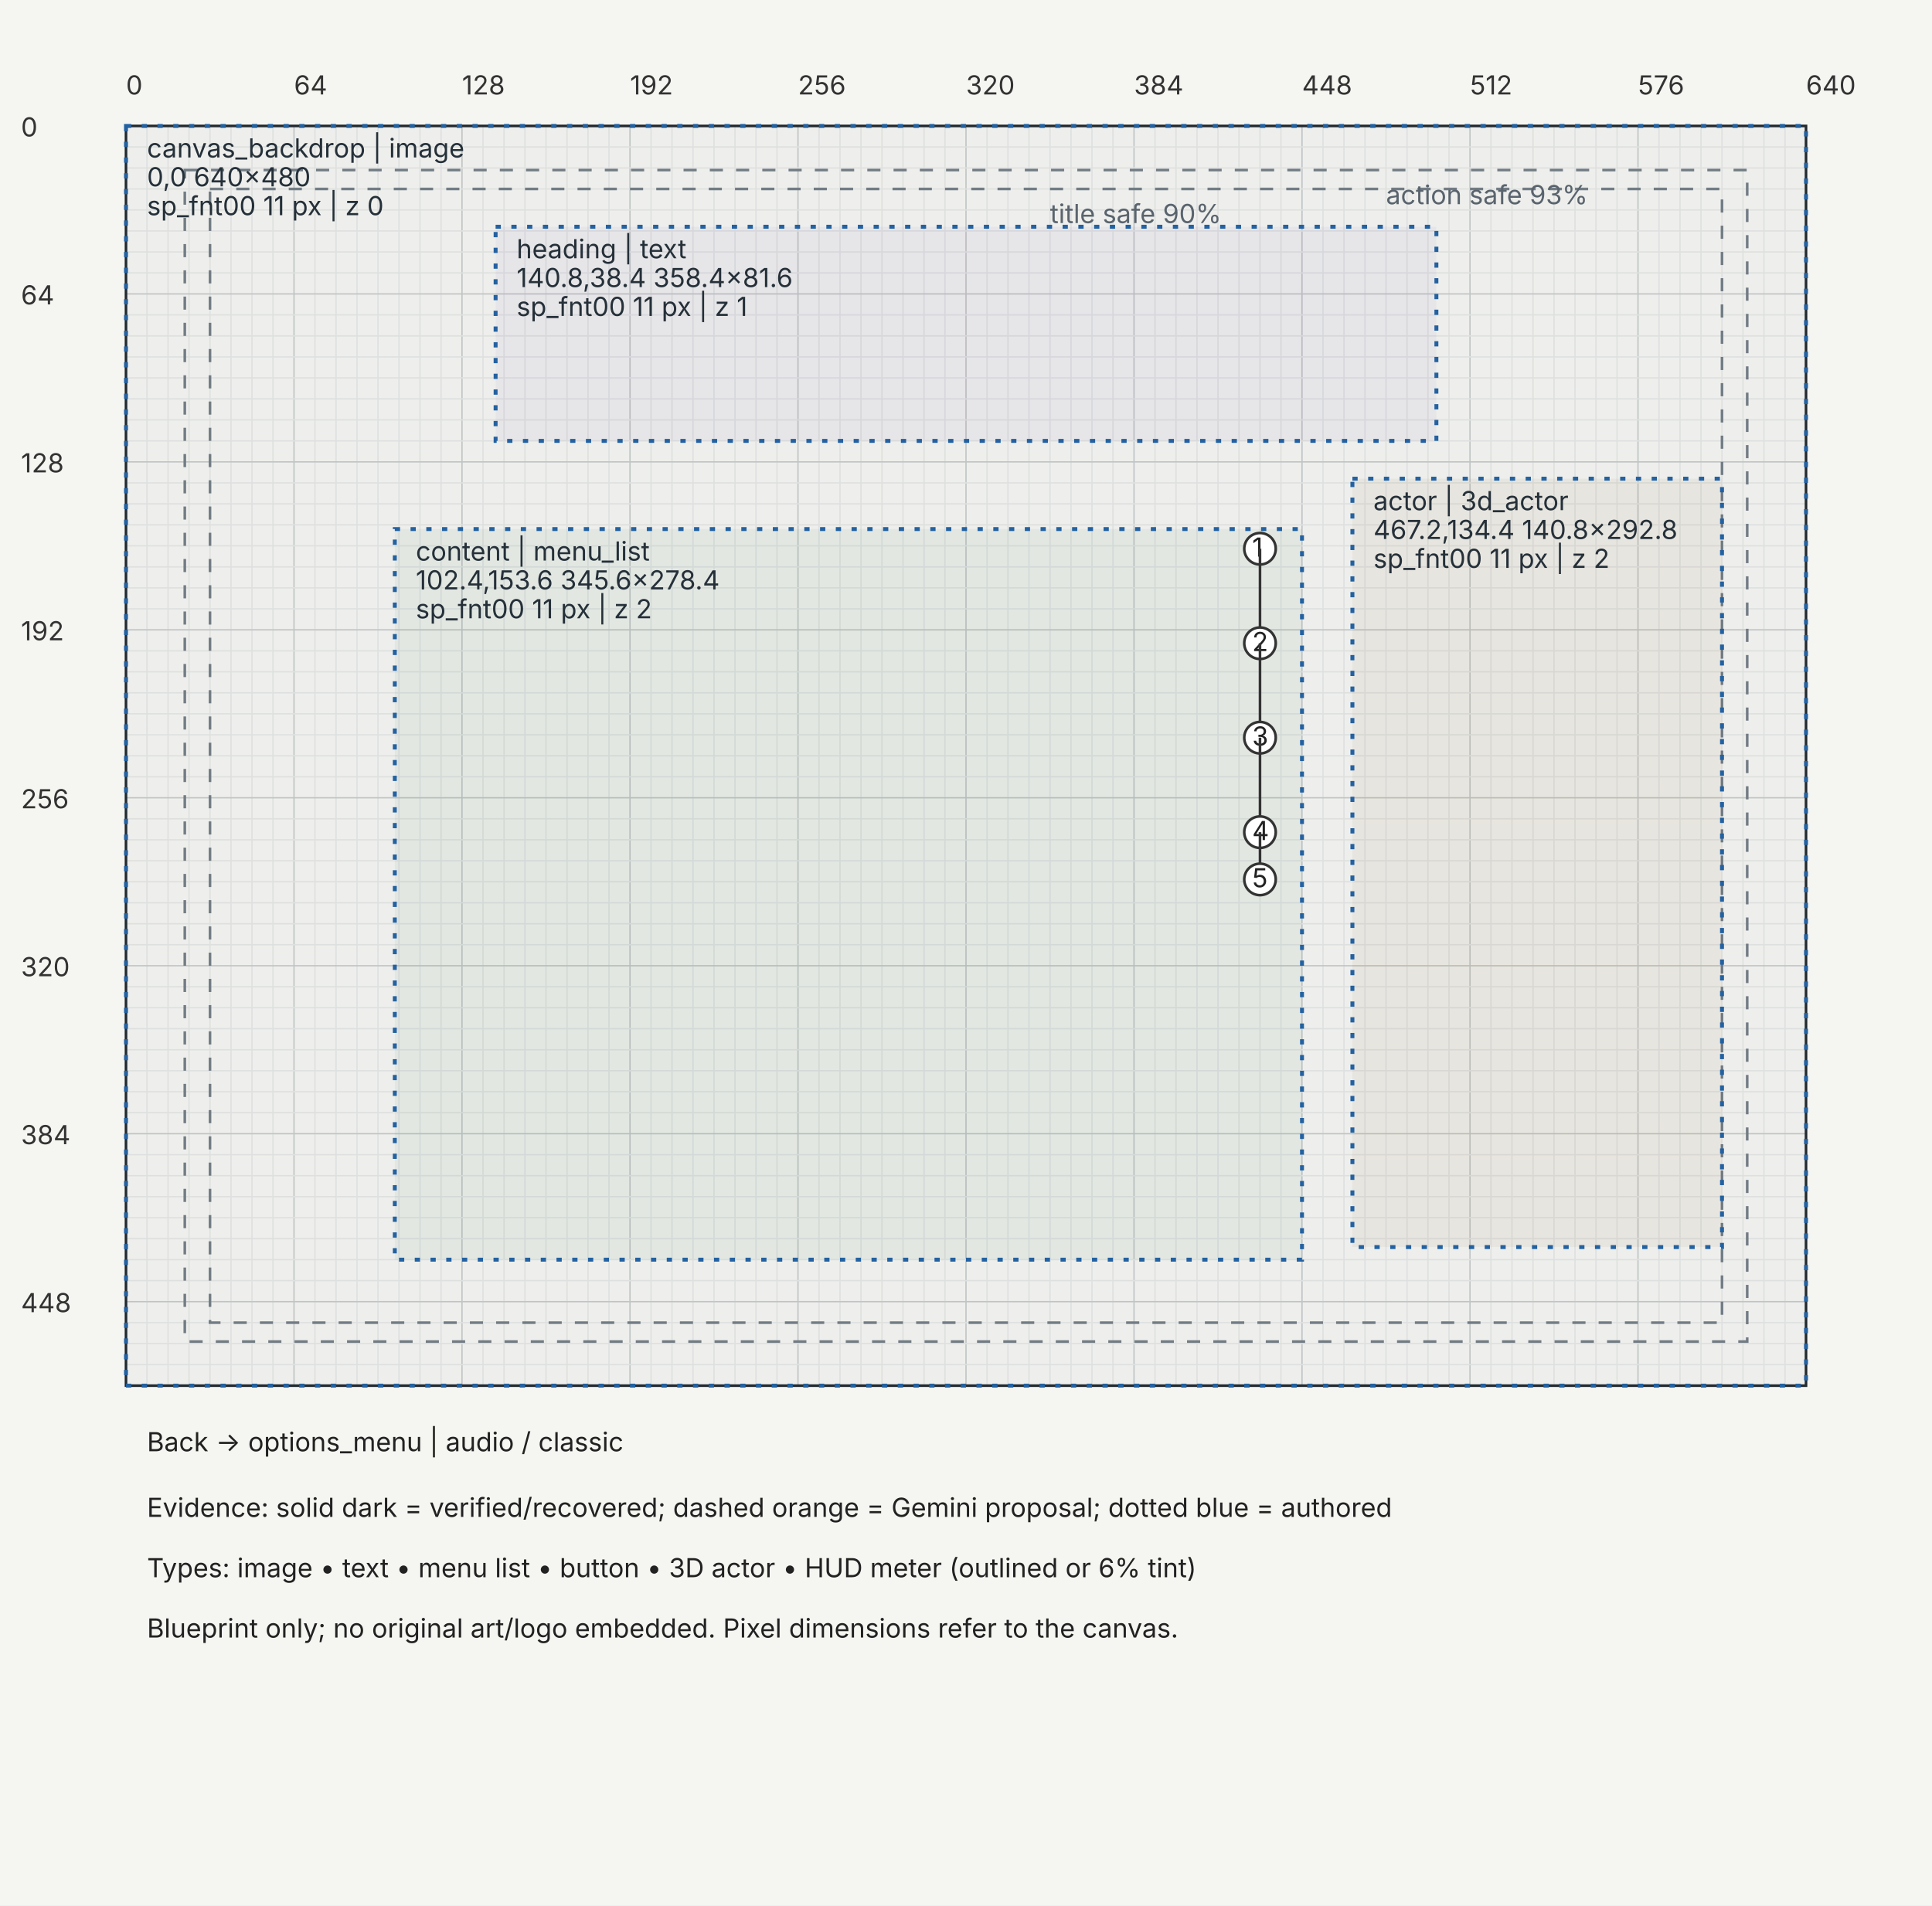
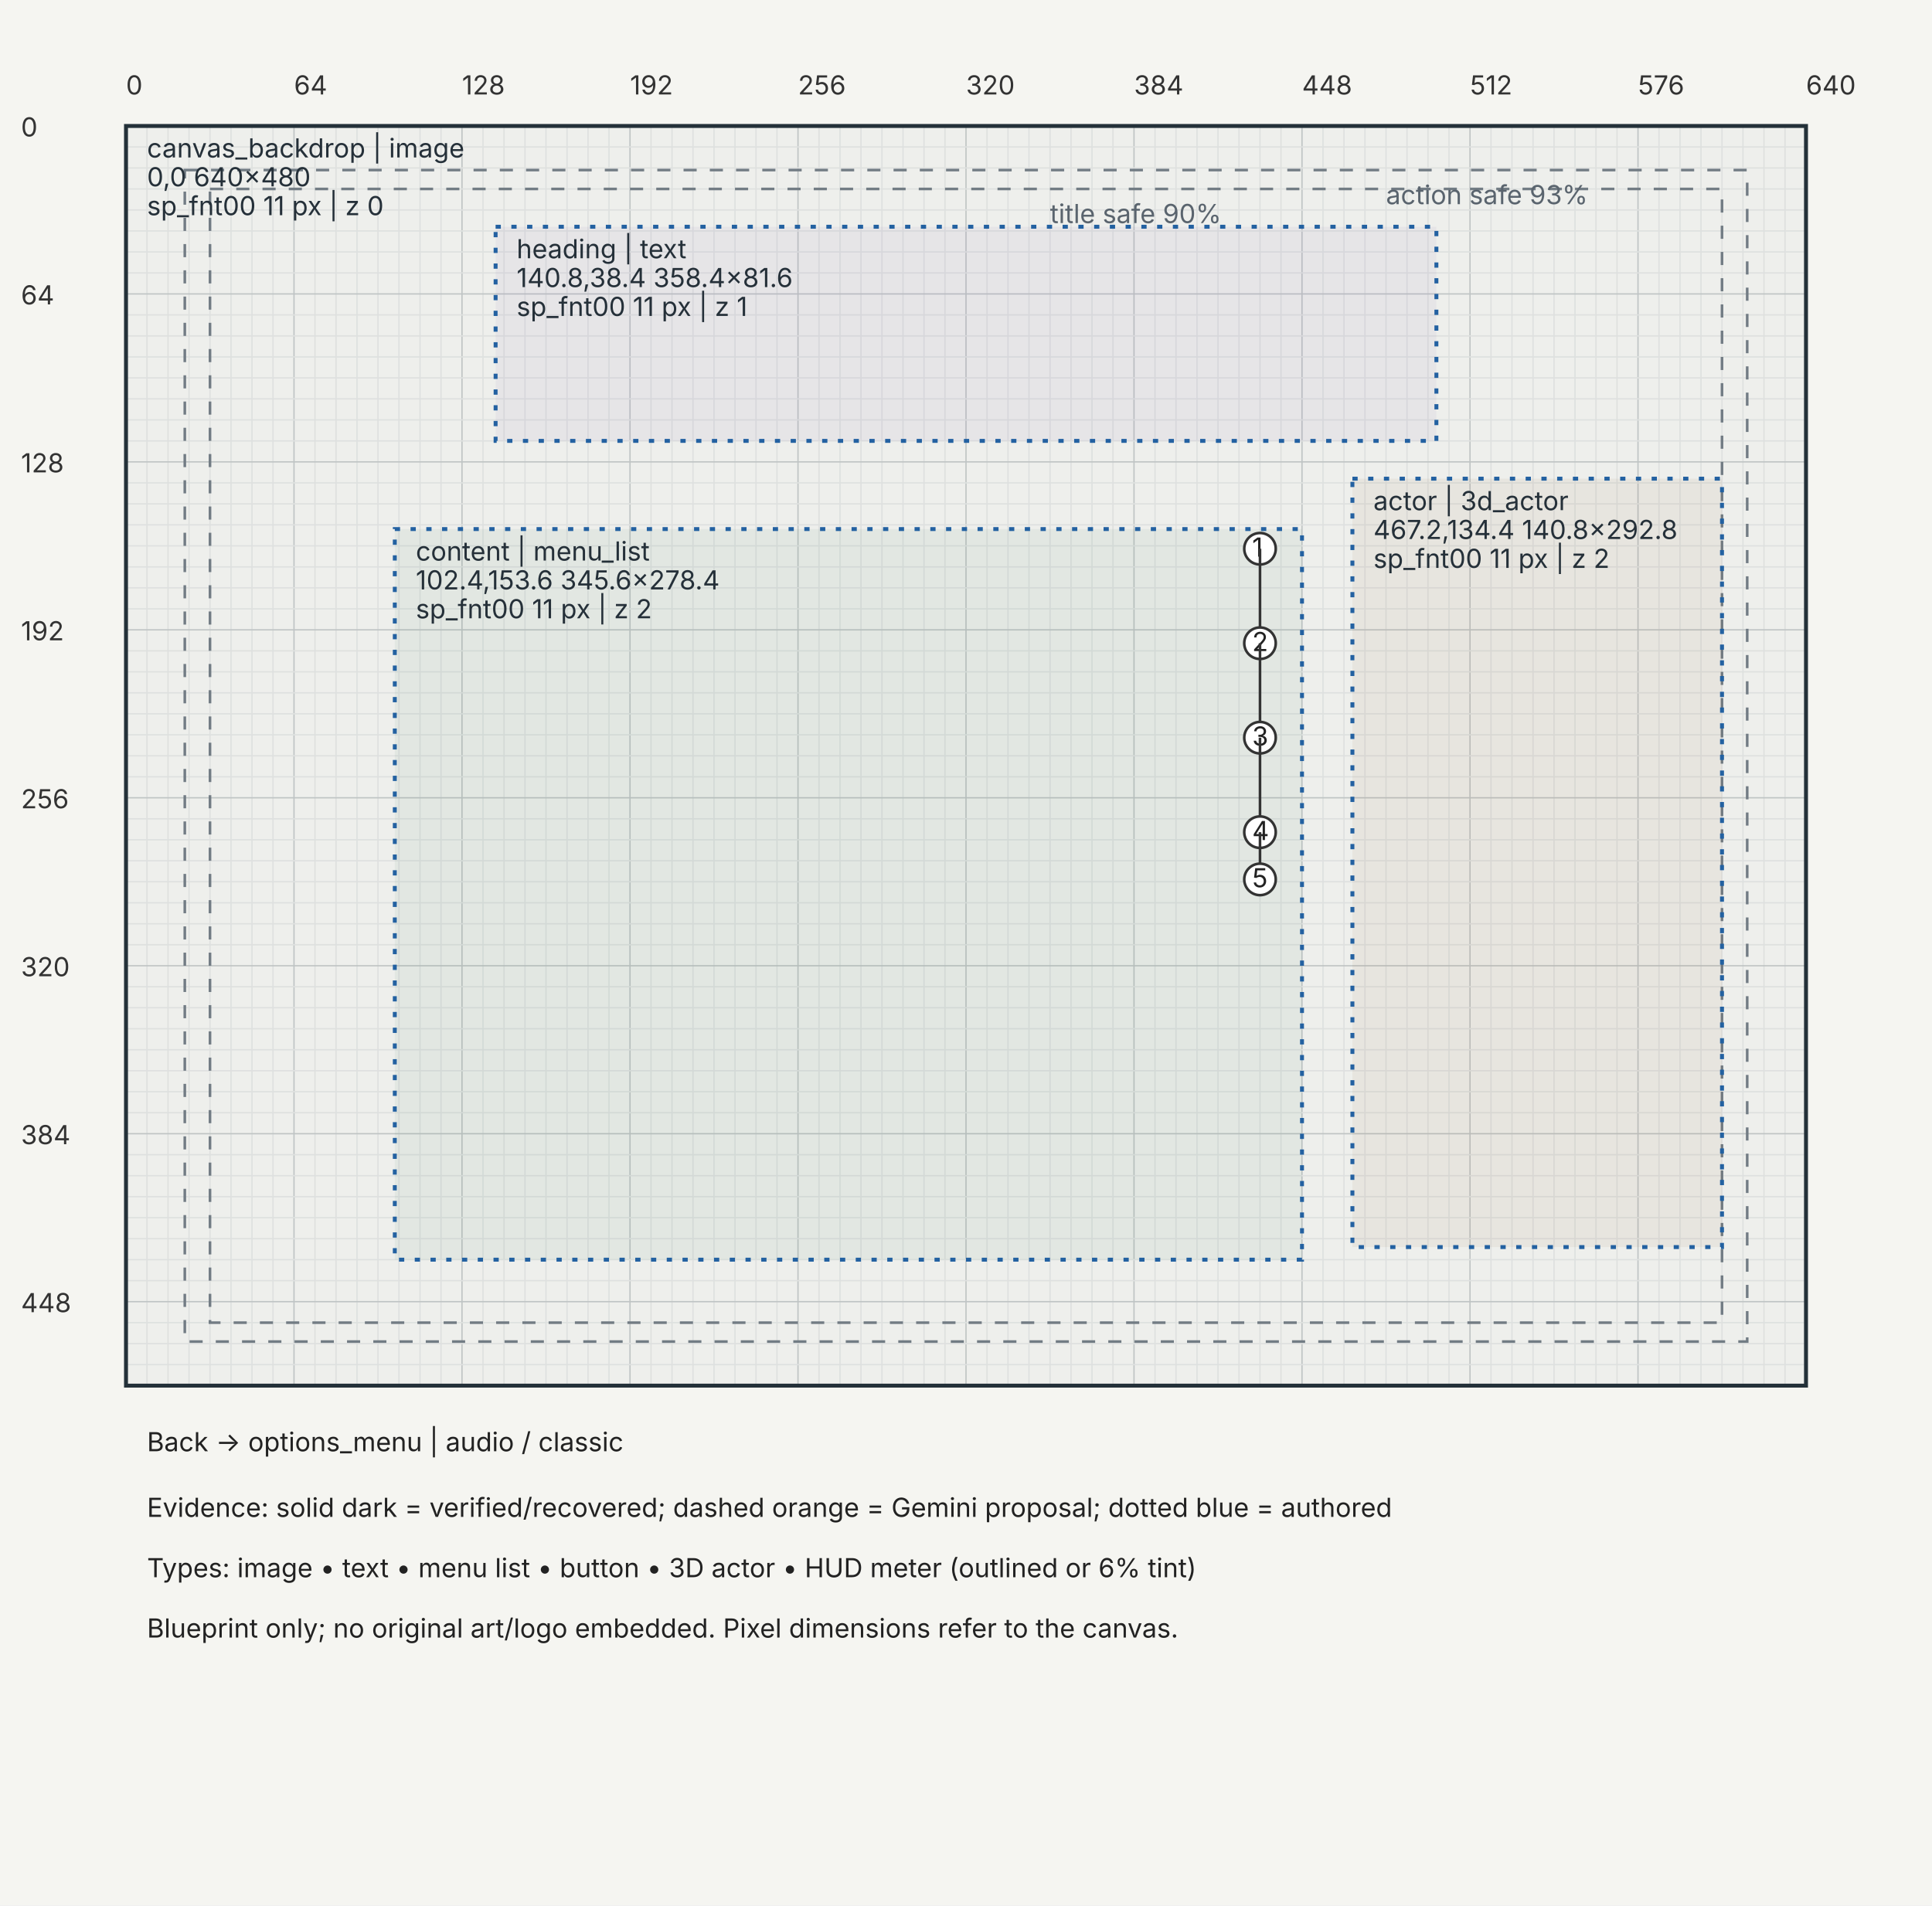
<svg xmlns="http://www.w3.org/2000/svg" width="736" height="726" viewBox="0 0 736 726">
  <rect width="100%" height="100%" fill="#f5f5f1" />
  <defs>
    <marker id="arrow" markerWidth="6" markerHeight="6" refX="5" refY="3" orient="auto">
      <path d="M0,0 L6,3 L0,6" fill="#333" />
    </marker>
  </defs>
  <g transform="translate(48,48)" font-family="Segoe UI,Inter,sans-serif" font-size="10">
    <path d="M0,0 V480" stroke="#c4c8c7" stroke-width="0.5" />
    <path d="M8,0 V480" stroke="#e4e6e3" stroke-width="0.5" />
    <path d="M16,0 V480" stroke="#e4e6e3" stroke-width="0.5" />
    <path d="M24,0 V480" stroke="#e4e6e3" stroke-width="0.5" />
    <path d="M32,0 V480" stroke="#e4e6e3" stroke-width="0.5" />
    <path d="M40,0 V480" stroke="#e4e6e3" stroke-width="0.5" />
    <path d="M48,0 V480" stroke="#e4e6e3" stroke-width="0.5" />
    <path d="M56,0 V480" stroke="#e4e6e3" stroke-width="0.5" />
    <path d="M64,0 V480" stroke="#c4c8c7" stroke-width="0.5" />
    <path d="M72,0 V480" stroke="#e4e6e3" stroke-width="0.5" />
    <path d="M80,0 V480" stroke="#e4e6e3" stroke-width="0.5" />
    <path d="M88,0 V480" stroke="#e4e6e3" stroke-width="0.5" />
    <path d="M96,0 V480" stroke="#e4e6e3" stroke-width="0.5" />
    <path d="M104,0 V480" stroke="#e4e6e3" stroke-width="0.5" />
    <path d="M112,0 V480" stroke="#e4e6e3" stroke-width="0.5" />
    <path d="M120,0 V480" stroke="#e4e6e3" stroke-width="0.5" />
    <path d="M128,0 V480" stroke="#c4c8c7" stroke-width="0.5" />
    <path d="M136,0 V480" stroke="#e4e6e3" stroke-width="0.5" />
    <path d="M144,0 V480" stroke="#e4e6e3" stroke-width="0.5" />
    <path d="M152,0 V480" stroke="#e4e6e3" stroke-width="0.5" />
    <path d="M160,0 V480" stroke="#e4e6e3" stroke-width="0.5" />
    <path d="M168,0 V480" stroke="#e4e6e3" stroke-width="0.5" />
    <path d="M176,0 V480" stroke="#e4e6e3" stroke-width="0.5" />
    <path d="M184,0 V480" stroke="#e4e6e3" stroke-width="0.5" />
    <path d="M192,0 V480" stroke="#c4c8c7" stroke-width="0.5" />
    <path d="M200,0 V480" stroke="#e4e6e3" stroke-width="0.5" />
    <path d="M208,0 V480" stroke="#e4e6e3" stroke-width="0.5" />
    <path d="M216,0 V480" stroke="#e4e6e3" stroke-width="0.5" />
    <path d="M224,0 V480" stroke="#e4e6e3" stroke-width="0.5" />
    <path d="M232,0 V480" stroke="#e4e6e3" stroke-width="0.5" />
    <path d="M240,0 V480" stroke="#e4e6e3" stroke-width="0.5" />
    <path d="M248,0 V480" stroke="#e4e6e3" stroke-width="0.5" />
    <path d="M256,0 V480" stroke="#c4c8c7" stroke-width="0.5" />
    <path d="M264,0 V480" stroke="#e4e6e3" stroke-width="0.5" />
    <path d="M272,0 V480" stroke="#e4e6e3" stroke-width="0.5" />
    <path d="M280,0 V480" stroke="#e4e6e3" stroke-width="0.5" />
    <path d="M288,0 V480" stroke="#e4e6e3" stroke-width="0.5" />
    <path d="M296,0 V480" stroke="#e4e6e3" stroke-width="0.5" />
    <path d="M304,0 V480" stroke="#e4e6e3" stroke-width="0.5" />
    <path d="M312,0 V480" stroke="#e4e6e3" stroke-width="0.5" />
    <path d="M320,0 V480" stroke="#c4c8c7" stroke-width="0.5" />
    <path d="M328,0 V480" stroke="#e4e6e3" stroke-width="0.5" />
    <path d="M336,0 V480" stroke="#e4e6e3" stroke-width="0.5" />
    <path d="M344,0 V480" stroke="#e4e6e3" stroke-width="0.5" />
    <path d="M352,0 V480" stroke="#e4e6e3" stroke-width="0.5" />
    <path d="M360,0 V480" stroke="#e4e6e3" stroke-width="0.5" />
    <path d="M368,0 V480" stroke="#e4e6e3" stroke-width="0.5" />
    <path d="M376,0 V480" stroke="#e4e6e3" stroke-width="0.5" />
    <path d="M384,0 V480" stroke="#c4c8c7" stroke-width="0.5" />
    <path d="M392,0 V480" stroke="#e4e6e3" stroke-width="0.5" />
    <path d="M400,0 V480" stroke="#e4e6e3" stroke-width="0.5" />
    <path d="M408,0 V480" stroke="#e4e6e3" stroke-width="0.5" />
    <path d="M416,0 V480" stroke="#e4e6e3" stroke-width="0.5" />
    <path d="M424,0 V480" stroke="#e4e6e3" stroke-width="0.5" />
    <path d="M432,0 V480" stroke="#e4e6e3" stroke-width="0.5" />
    <path d="M440,0 V480" stroke="#e4e6e3" stroke-width="0.5" />
    <path d="M448,0 V480" stroke="#c4c8c7" stroke-width="0.5" />
    <path d="M456,0 V480" stroke="#e4e6e3" stroke-width="0.5" />
    <path d="M464,0 V480" stroke="#e4e6e3" stroke-width="0.5" />
    <path d="M472,0 V480" stroke="#e4e6e3" stroke-width="0.5" />
    <path d="M480,0 V480" stroke="#e4e6e3" stroke-width="0.5" />
    <path d="M488,0 V480" stroke="#e4e6e3" stroke-width="0.5" />
    <path d="M496,0 V480" stroke="#e4e6e3" stroke-width="0.5" />
    <path d="M504,0 V480" stroke="#e4e6e3" stroke-width="0.5" />
    <path d="M512,0 V480" stroke="#c4c8c7" stroke-width="0.5" />
    <path d="M520,0 V480" stroke="#e4e6e3" stroke-width="0.5" />
    <path d="M528,0 V480" stroke="#e4e6e3" stroke-width="0.5" />
    <path d="M536,0 V480" stroke="#e4e6e3" stroke-width="0.5" />
    <path d="M544,0 V480" stroke="#e4e6e3" stroke-width="0.5" />
    <path d="M552,0 V480" stroke="#e4e6e3" stroke-width="0.5" />
    <path d="M560,0 V480" stroke="#e4e6e3" stroke-width="0.5" />
    <path d="M568,0 V480" stroke="#e4e6e3" stroke-width="0.5" />
    <path d="M576,0 V480" stroke="#c4c8c7" stroke-width="0.5" />
    <path d="M584,0 V480" stroke="#e4e6e3" stroke-width="0.5" />
    <path d="M592,0 V480" stroke="#e4e6e3" stroke-width="0.5" />
    <path d="M600,0 V480" stroke="#e4e6e3" stroke-width="0.5" />
    <path d="M608,0 V480" stroke="#e4e6e3" stroke-width="0.5" />
    <path d="M616,0 V480" stroke="#e4e6e3" stroke-width="0.5" />
    <path d="M624,0 V480" stroke="#e4e6e3" stroke-width="0.5" />
    <path d="M632,0 V480" stroke="#e4e6e3" stroke-width="0.5" />
    <path d="M640,0 V480" stroke="#c4c8c7" stroke-width="0.5" />
    <path d="M0,0 H640" stroke="#c4c8c7" stroke-width="0.5" />
    <path d="M0,8 H640" stroke="#e4e6e3" stroke-width="0.5" />
    <path d="M0,16 H640" stroke="#e4e6e3" stroke-width="0.5" />
    <path d="M0,24 H640" stroke="#e4e6e3" stroke-width="0.5" />
    <path d="M0,32 H640" stroke="#e4e6e3" stroke-width="0.5" />
    <path d="M0,40 H640" stroke="#e4e6e3" stroke-width="0.5" />
    <path d="M0,48 H640" stroke="#e4e6e3" stroke-width="0.5" />
    <path d="M0,56 H640" stroke="#e4e6e3" stroke-width="0.5" />
    <path d="M0,64 H640" stroke="#c4c8c7" stroke-width="0.5" />
    <path d="M0,72 H640" stroke="#e4e6e3" stroke-width="0.5" />
    <path d="M0,80 H640" stroke="#e4e6e3" stroke-width="0.5" />
    <path d="M0,88 H640" stroke="#e4e6e3" stroke-width="0.5" />
    <path d="M0,96 H640" stroke="#e4e6e3" stroke-width="0.5" />
    <path d="M0,104 H640" stroke="#e4e6e3" stroke-width="0.5" />
    <path d="M0,112 H640" stroke="#e4e6e3" stroke-width="0.5" />
    <path d="M0,120 H640" stroke="#e4e6e3" stroke-width="0.5" />
    <path d="M0,128 H640" stroke="#c4c8c7" stroke-width="0.5" />
    <path d="M0,136 H640" stroke="#e4e6e3" stroke-width="0.5" />
    <path d="M0,144 H640" stroke="#e4e6e3" stroke-width="0.5" />
    <path d="M0,152 H640" stroke="#e4e6e3" stroke-width="0.5" />
    <path d="M0,160 H640" stroke="#e4e6e3" stroke-width="0.5" />
    <path d="M0,168 H640" stroke="#e4e6e3" stroke-width="0.5" />
    <path d="M0,176 H640" stroke="#e4e6e3" stroke-width="0.5" />
    <path d="M0,184 H640" stroke="#e4e6e3" stroke-width="0.5" />
    <path d="M0,192 H640" stroke="#c4c8c7" stroke-width="0.5" />
    <path d="M0,200 H640" stroke="#e4e6e3" stroke-width="0.5" />
    <path d="M0,208 H640" stroke="#e4e6e3" stroke-width="0.5" />
    <path d="M0,216 H640" stroke="#e4e6e3" stroke-width="0.5" />
    <path d="M0,224 H640" stroke="#e4e6e3" stroke-width="0.5" />
    <path d="M0,232 H640" stroke="#e4e6e3" stroke-width="0.5" />
    <path d="M0,240 H640" stroke="#e4e6e3" stroke-width="0.5" />
    <path d="M0,248 H640" stroke="#e4e6e3" stroke-width="0.5" />
    <path d="M0,256 H640" stroke="#c4c8c7" stroke-width="0.5" />
    <path d="M0,264 H640" stroke="#e4e6e3" stroke-width="0.5" />
    <path d="M0,272 H640" stroke="#e4e6e3" stroke-width="0.5" />
    <path d="M0,280 H640" stroke="#e4e6e3" stroke-width="0.5" />
    <path d="M0,288 H640" stroke="#e4e6e3" stroke-width="0.5" />
    <path d="M0,296 H640" stroke="#e4e6e3" stroke-width="0.5" />
    <path d="M0,304 H640" stroke="#e4e6e3" stroke-width="0.5" />
    <path d="M0,312 H640" stroke="#e4e6e3" stroke-width="0.5" />
    <path d="M0,320 H640" stroke="#c4c8c7" stroke-width="0.5" />
    <path d="M0,328 H640" stroke="#e4e6e3" stroke-width="0.5" />
    <path d="M0,336 H640" stroke="#e4e6e3" stroke-width="0.5" />
    <path d="M0,344 H640" stroke="#e4e6e3" stroke-width="0.5" />
    <path d="M0,352 H640" stroke="#e4e6e3" stroke-width="0.5" />
    <path d="M0,360 H640" stroke="#e4e6e3" stroke-width="0.5" />
    <path d="M0,368 H640" stroke="#e4e6e3" stroke-width="0.5" />
    <path d="M0,376 H640" stroke="#e4e6e3" stroke-width="0.5" />
    <path d="M0,384 H640" stroke="#c4c8c7" stroke-width="0.5" />
    <path d="M0,392 H640" stroke="#e4e6e3" stroke-width="0.5" />
    <path d="M0,400 H640" stroke="#e4e6e3" stroke-width="0.5" />
    <path d="M0,408 H640" stroke="#e4e6e3" stroke-width="0.5" />
    <path d="M0,416 H640" stroke="#e4e6e3" stroke-width="0.5" />
    <path d="M0,424 H640" stroke="#e4e6e3" stroke-width="0.5" />
    <path d="M0,432 H640" stroke="#e4e6e3" stroke-width="0.5" />
    <path d="M0,440 H640" stroke="#e4e6e3" stroke-width="0.5" />
    <path d="M0,448 H640" stroke="#c4c8c7" stroke-width="0.5" />
    <path d="M0,456 H640" stroke="#e4e6e3" stroke-width="0.5" />
    <path d="M0,464 H640" stroke="#e4e6e3" stroke-width="0.5" />
    <path d="M0,472 H640" stroke="#e4e6e3" stroke-width="0.5" />
    <path d="M0,480 H640" stroke="#e4e6e3" stroke-width="0.5" />
    <text x="0" y="-12" fill="#333">0</text>
    <text x="64" y="-12" fill="#333">64</text>
    <text x="128" y="-12" fill="#333">128</text>
    <text x="192" y="-12" fill="#333">192</text>
    <text x="256" y="-12" fill="#333">256</text>
    <text x="320" y="-12" fill="#333">320</text>
    <text x="384" y="-12" fill="#333">384</text>
    <text x="448" y="-12" fill="#333">448</text>
    <text x="512" y="-12" fill="#333">512</text>
    <text x="576" y="-12" fill="#333">576</text>
    <text x="640" y="-12" fill="#333">640</text>
    <text x="-40" y="4" fill="#333">0</text>
    <text x="-40" y="68" fill="#333">64</text>
    <text x="-40" y="132" fill="#333">128</text>
    <text x="-40" y="196" fill="#333">192</text>
    <text x="-40" y="260" fill="#333">256</text>
    <text x="-40" y="324" fill="#333">320</text>
    <text x="-40" y="388" fill="#333">384</text>
    <text x="-40" y="452" fill="#333">448</text>
    <rect width="640" height="480" fill="none" stroke="#20282e" />
    <rect x="32" y="24" width="576" height="432" fill="none" stroke="#727b83" stroke-dasharray="5 5" />
    <text x="352" y="37" fill="#58626b">title safe 90%</text>
    <rect x="22.4" y="16.8" width="595.2" height="446.4" fill="none" stroke="#727b83" stroke-dasharray="5 5" />
    <text x="480" y="29.8" fill="#58626b">action safe 93%</text>
    <g>
-       <rect x="0" y="0" width="640" height="480" fill="#7c8c97" fill-opacity="0.06" stroke="#2361a1" stroke-width="1.5" stroke-dasharray="2 4" />
+       <rect x="0" y="0" width="640" height="480" fill="#7c8c97" fill-opacity="0.06" stroke="#243139" stroke-width="1.5" stroke-dasharray="" />
      <text x="8" y="12" fill="#253039">canvas_backdrop | image</text>
      <text x="8" y="23" fill="#253039">0,0 640×480</text>
      <text x="8" y="34" fill="#253039">sp_fnt00 11 px | z 0</text>
    </g>
    <g>
      <rect x="140.8" y="38.4" width="358.4" height="81.6" fill="#6651a5" fill-opacity="0.06" stroke="#2361a1" stroke-width="1.5" stroke-dasharray="2 4" />
      <text x="148.8" y="50.4" fill="#253039">heading | text</text>
      <text x="148.8" y="61.4" fill="#253039">140.8,38.4 358.4×81.6</text>
      <text x="148.8" y="72.4" fill="#253039">sp_fnt00 11 px | z 1</text>
    </g>
    <g>
      <rect x="102.4" y="153.6" width="345.6" height="278.4" fill="#296b4f" fill-opacity="0.06" stroke="#2361a1" stroke-width="1.5" stroke-dasharray="2 4" />
      <text x="110.4" y="165.6" fill="#253039">content | menu_list</text>
      <text x="110.4" y="176.6" fill="#253039">102.4,153.6 345.6×278.4</text>
      <text x="110.4" y="187.6" fill="#253039">sp_fnt00 11 px | z 2</text>
    </g>
    <g>
      <rect x="467.2" y="134.4" width="140.8" height="292.8" fill="#775020" fill-opacity="0.06" stroke="#2361a1" stroke-width="1.5" stroke-dasharray="2 4" />
      <text x="475.2" y="146.4" fill="#253039">actor | 3d_actor</text>
      <text x="475.2" y="157.4" fill="#253039">467.2,134.4 140.8×292.8</text>
      <text x="475.2" y="168.4" fill="#253039">sp_fnt00 11 px | z 2</text>
    </g>
    <circle cx="432.0" cy="161.1" r="6" fill="#fff" stroke="#333" />
    <text x="429.0" y="164.1" fill="#222">1</text>
    <path d="M432.0,161.1 L432.0,197.1" stroke="#333" marker-end="url(#arrow)" />
    <circle cx="432.0" cy="197.1" r="6" fill="#fff" stroke="#333" />
    <text x="429.0" y="200.1" fill="#222">2</text>
    <path d="M432.0,197.1 L432.0,233.1" stroke="#333" marker-end="url(#arrow)" />
    <circle cx="432.0" cy="233.1" r="6" fill="#fff" stroke="#333" />
    <text x="429.0" y="236.1" fill="#222">3</text>
    <path d="M432.0,233.1 L432.0,269.1" stroke="#333" marker-end="url(#arrow)" />
    <circle cx="432.0" cy="269.1" r="6" fill="#fff" stroke="#333" />
    <text x="429.0" y="272.1" fill="#222">4</text>
    <path d="M432.0,269.1 L432.0,287.1" stroke="#333" marker-end="url(#arrow)" />
    <circle cx="432.0" cy="287.1" r="6" fill="#fff" stroke="#333" />
    <text x="429.0" y="290.1" fill="#222">5</text>
    <text x="8" y="505" fill="#222">Back → options_menu | audio / classic</text>
    <text x="8" y="530" fill="#222">Evidence: solid dark = verified/recovered; dashed orange = Gemini proposal; dotted blue = authored</text>
    <text x="8" y="553" fill="#222">Types: image • text • menu list • button • 3D actor • HUD meter (outlined or 6% tint)</text>
    <text x="8" y="576" fill="#222">Blueprint only; no original art/logo embedded. Pixel dimensions refer to the canvas.</text>
  </g>
</svg>
